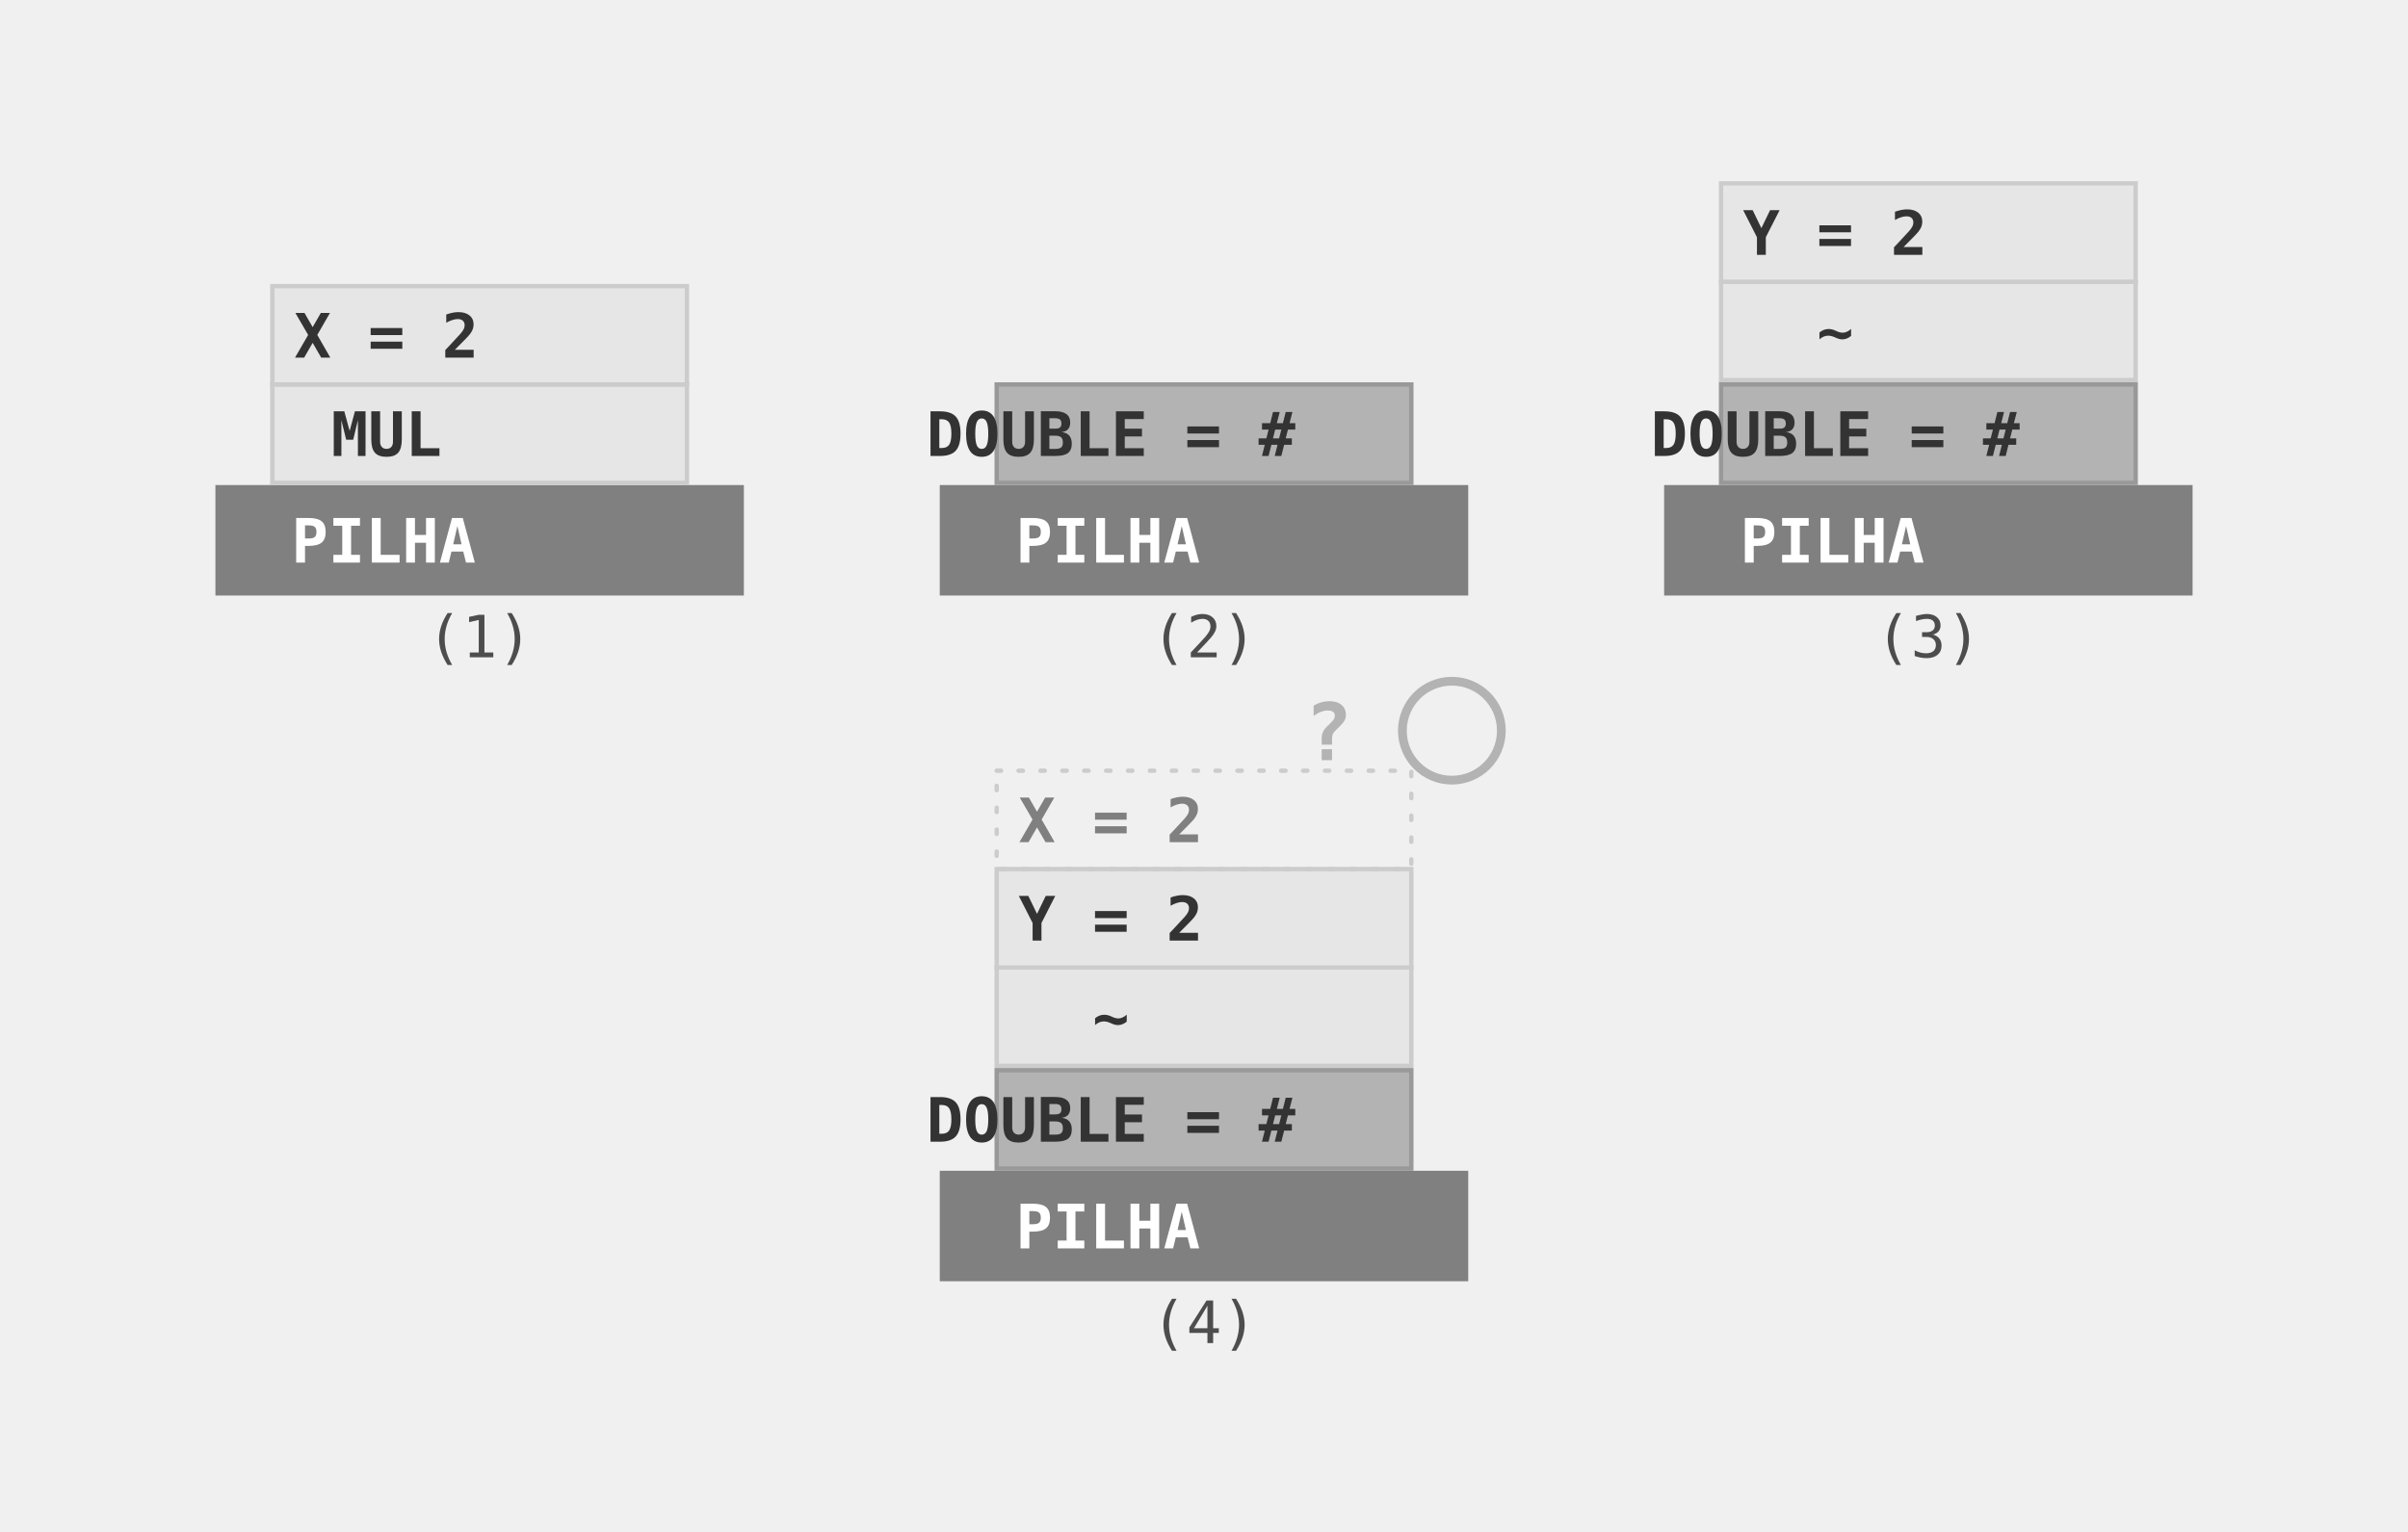
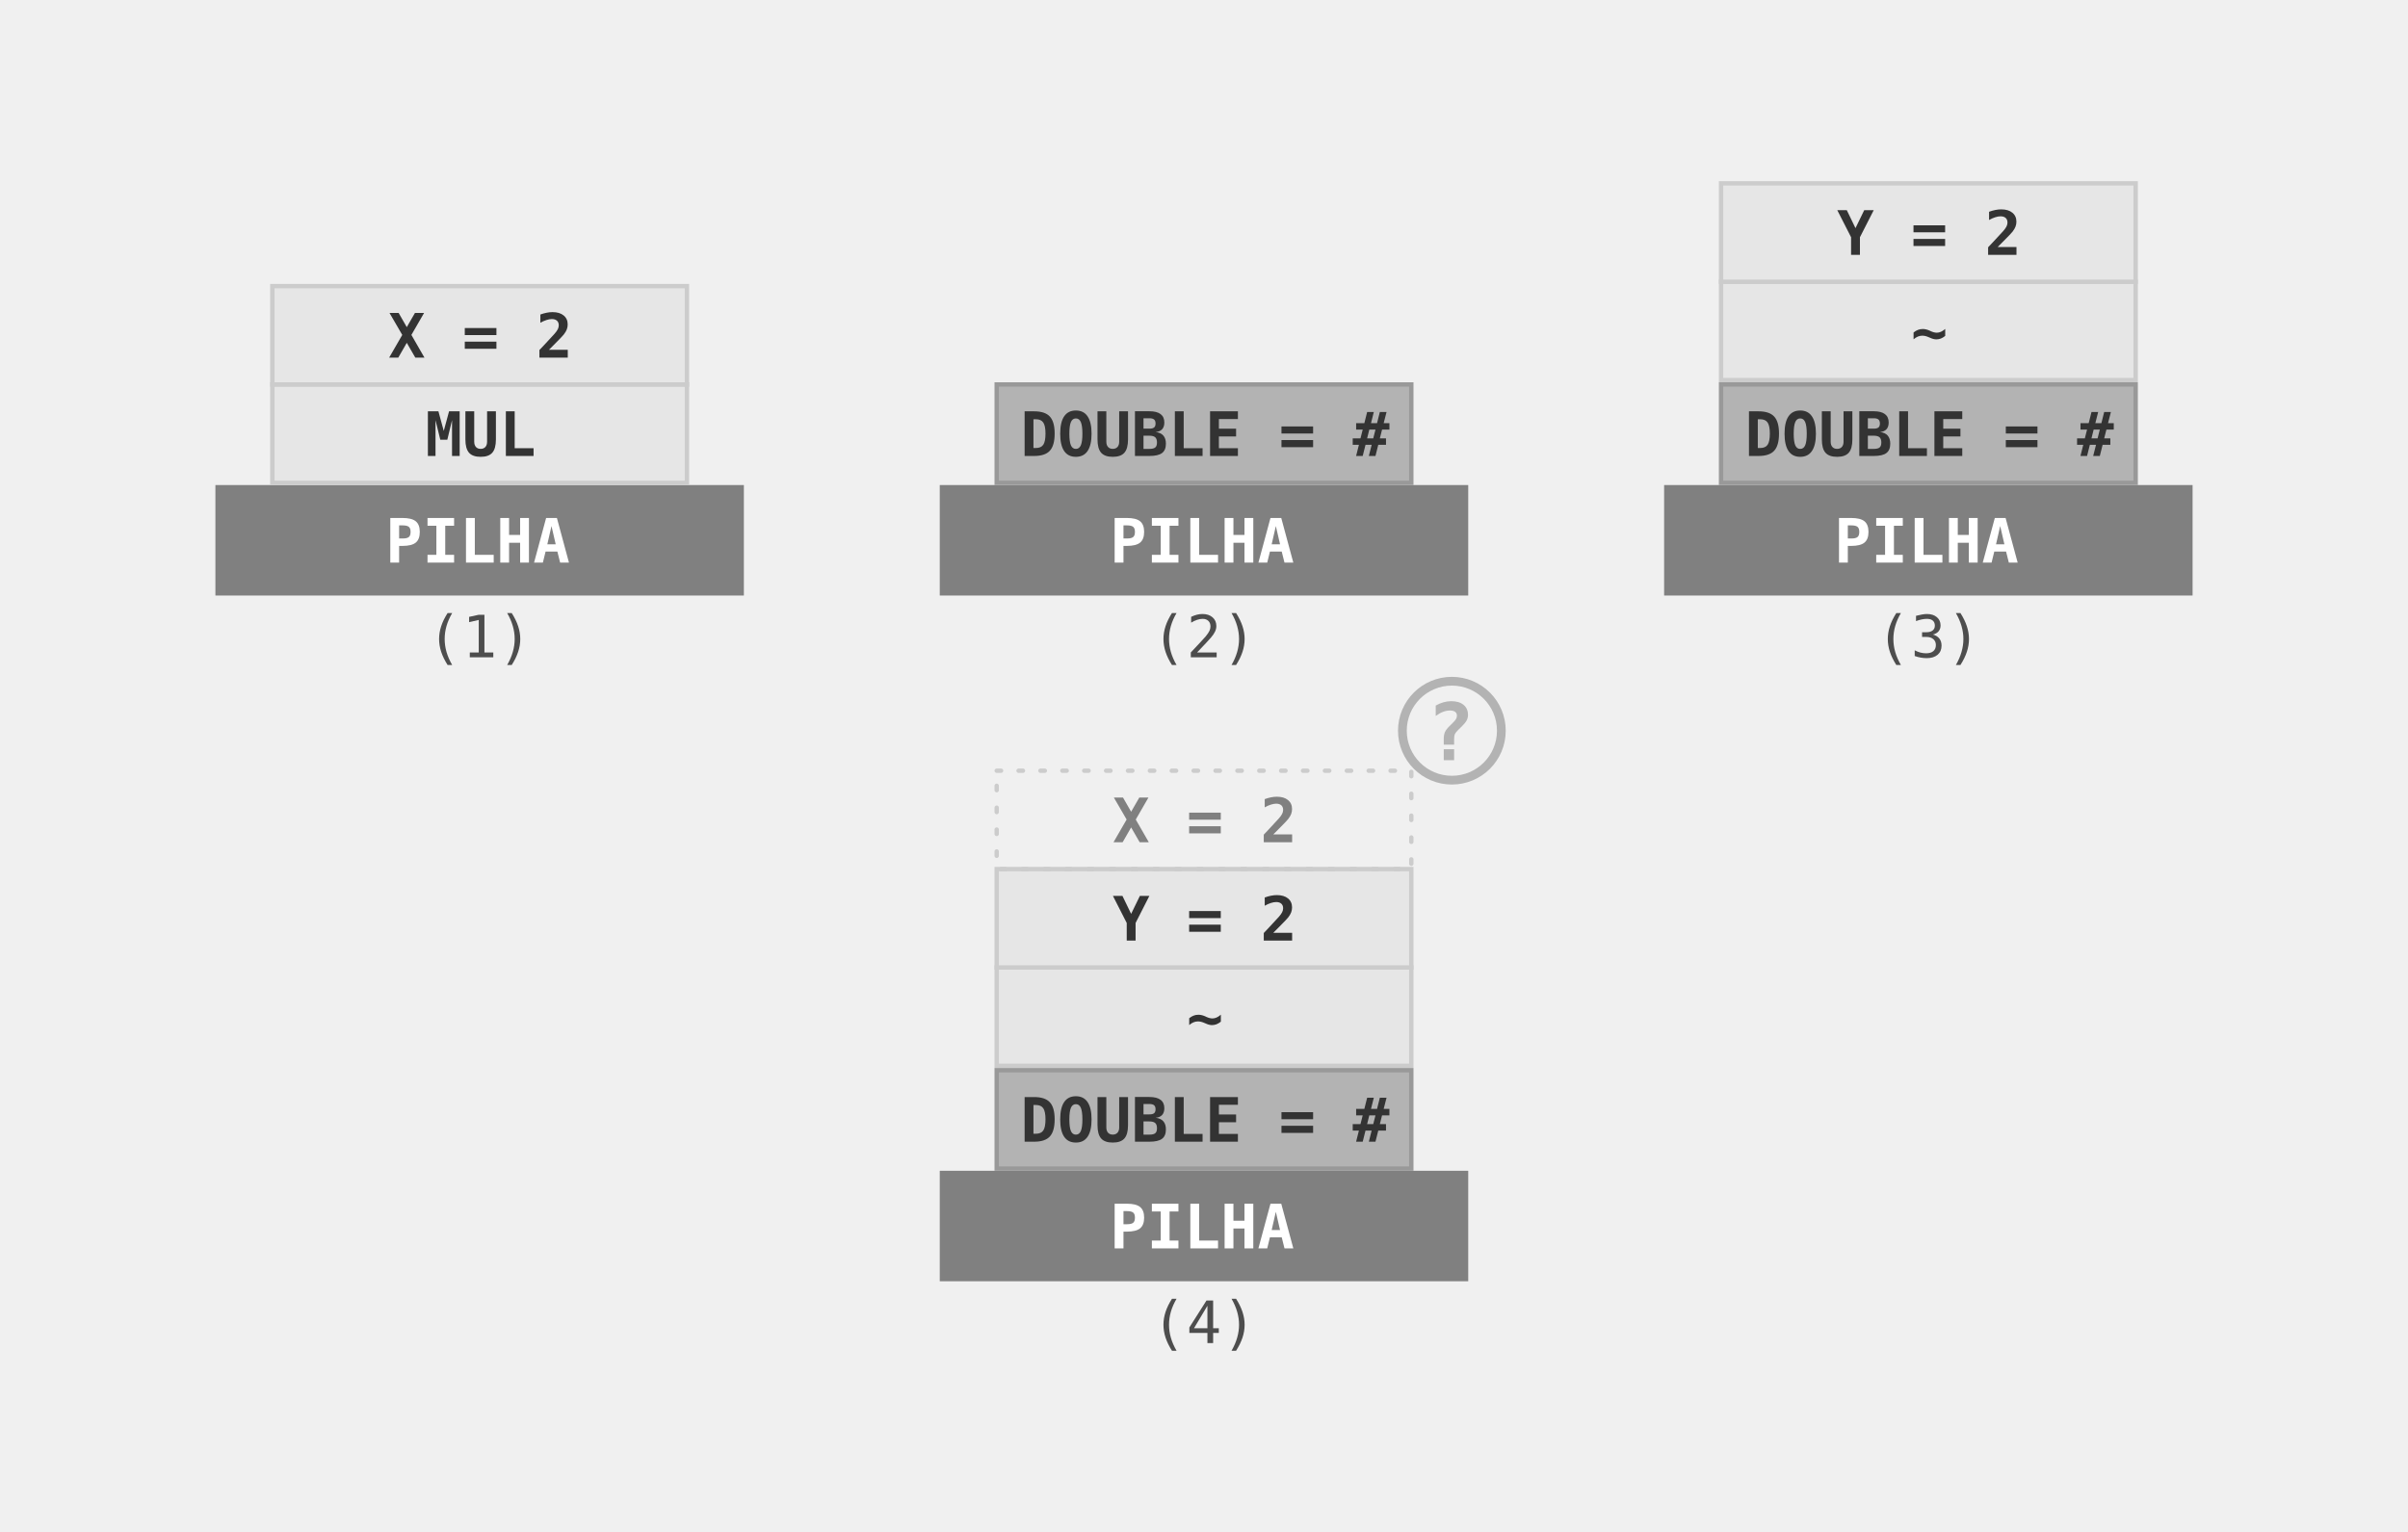
- <svg xmlns="http://www.w3.org/2000/svg" width="1100" height="700" viewBox="0 0 1100 700" version="1.1" id="svg8">
-   <defs id="defs2">
-     <marker orient="auto" refY="0.0" refX="0.0" id="TriangleOutM" style="overflow:visible">
-       <path id="path5138" d="M 5.77,0.0 L -2.88,5.0 L -2.88,-5.0 L 5.77,0.0 z " style="fill-rule:evenodd;stroke:#b3b3b3;stroke-width:1pt;stroke-opacity:1;fill:#b3b3b3;fill-opacity:1" transform="scale(0.4)" />
-     </marker>
-     <marker orient="auto" refY="0.0" refX="0.0" id="DiamondSstart" style="overflow:visible">
-       <path id="path5087" d="M 0,-7.071 L -7.071,0 L 0,7.071 L 7.071,0 L 0,-7.071 z " style="fill-rule:evenodd;stroke:#000000;stroke-width:1pt;stroke-opacity:1;fill:#000000;fill-opacity:1" transform="scale(0.2) translate(6,0)" />
-     </marker>
-     <marker orient="auto" refY="0.0" refX="0.0" id="Arrow1Send" style="overflow:visible;">
-       <path id="path5008" d="M 0.0,0.0 L 5.0,-5.0 L -12.5,0.0 L 5.0,5.0 L 0.0,0.0 z " style="fill-rule:evenodd;stroke:#000000;stroke-width:1pt;stroke-opacity:1;fill:#000000;fill-opacity:1" transform="scale(0.2) rotate(180) translate(6,0)" />
-     </marker>
-     <marker orient="auto" refY="0.0" refX="0.0" id="marker6489" style="overflow:visible;">
-       <path id="path6487" style="fill-rule:evenodd;stroke-width:0.625;stroke-linejoin:round;stroke:#000000;stroke-opacity:1;fill:#000000;fill-opacity:1" d="M 8.719,4.034 L -2.207,0.016 L 8.719,-4.002 C 6.973,-1.63 6.983,1.616 8.719,4.034 z " transform="scale(0.6) rotate(180) translate(0,0)" />
-     </marker>
-     <marker orient="auto" refY="0.0" refX="0.0" id="Arrow2Send" style="overflow:visible;">
-       <path id="path5026" style="fill-rule:evenodd;stroke-width:0.625;stroke-linejoin:round;stroke:#000000;stroke-opacity:1;fill:#000000;fill-opacity:1" d="M 8.719,4.034 L -2.207,0.016 L 8.719,-4.002 C 6.973,-1.63 6.983,1.616 8.719,4.034 z " transform="scale(0.3) rotate(180) translate(-2.3,0)" />
-     </marker>
-     <marker orient="auto" refY="0.0" refX="0.0" id="Arrow2Mend" style="overflow:visible;">
-       <path id="path5020" style="fill-rule:evenodd;stroke-width:0.625;stroke-linejoin:round;stroke:#000000;stroke-opacity:1;fill:#000000;fill-opacity:1" d="M 8.719,4.034 L -2.207,0.016 L 8.719,-4.002 C 6.973,-1.63 6.983,1.616 8.719,4.034 z " transform="scale(0.6) rotate(180) translate(0,0)" />
-     </marker>
-   </defs>
-   <g id="layer1" transform="translate(-411.5793,-311.9734)">
-     <rect style="fill:none;fill-opacity:1;stroke:none;stroke-width:0.529;stroke-linecap:round;stroke-linejoin:miter;stroke-miterlimit:4;stroke-dasharray:none;stroke-dashoffset:0;stroke-opacity:1" id="rect4959" width="1100" height="700" x="411.579" y="311.973" />
-     <rect ry="0" rx="0" y="534.61" x="510.983" height="48.487" width="239.406" id="rect4511" style="fill:#808080;fill-opacity:1;stroke:#808080;stroke-width:2;stroke-linecap:round;stroke-linejoin:miter;stroke-miterlimit:4;stroke-dasharray:none;stroke-dashoffset:0;stroke-opacity:1" />
-     <text id="text4515" y="569.06" x="629.798" style="font-style:normal;font-variant:normal;font-weight:normal;font-stretch:normal;font-size:28.566px;line-height:1.25;font-family:monospace;-inkscape-font-specification:monospace;text-align:center;letter-spacing:0px;word-spacing:0px;text-anchor:middle;fill:#ffffff;fill-opacity:1;stroke:none;stroke-width:0.265" xml:space="preserve">
-       <tspan style="font-style:normal;font-variant:normal;font-weight:bold;font-stretch:normal;font-size:28px;font-family:monospace;-inkscape-font-specification:'monospace Bold';text-align:center;text-anchor:middle;fill:#ffffff;stroke-width:0.265" y="569.06" x="629.798" id="tspan4513">PILHA</tspan>
+ <svg xmlns="http://www.w3.org/2000/svg" width="1100" height="700">
+   <g transform="translate(-411.58 -311.973)">
+     <path fill="none" d="M411.579 311.973h1100v700h-1100z" />
+     <rect ry="0" rx="0" y="534.61" x="510.983" height="48.487" width="239.406" fill="gray" stroke="gray" stroke-width="2" stroke-linecap="round" />
+     <text y="569.06" x="629.798" style="line-height:1.25;text-align:center" font-weight="400" font-size="28.566" font-family="monospace" letter-spacing="0" word-spacing="0" text-anchor="middle" fill="#fff" stroke-width=".265">
+       <tspan style="text-align:center" y="569.06" x="629.798" font-weight="700" font-size="28">PILHA</tspan>
    </text>
-     <rect y="487.658" x="535.985" height="44.952" width="189.404" id="rect4517" style="fill:#e6e6e6;fill-opacity:1;stroke:#cccccc;stroke-width:2;stroke-linecap:round;stroke-linejoin:miter;stroke-miterlimit:4;stroke-dasharray:none;stroke-dashoffset:0;stroke-opacity:1" />
-     <text xml:space="preserve" style="font-style:normal;font-variant:normal;font-weight:normal;font-stretch:normal;font-size:28.566px;line-height:1.25;font-family:monospace;-inkscape-font-specification:monospace;text-align:center;letter-spacing:0px;word-spacing:0px;text-anchor:middle;fill:#333333;fill-opacity:1;stroke:none;stroke-width:0.265" x="631.158" y="520.326" id="text4521">
-       <tspan id="tspan4519" x="631.158" y="520.326" style="font-style:normal;font-variant:normal;font-weight:bold;font-stretch:normal;font-size:28px;font-family:monospace;-inkscape-font-specification:'monospace Bold';text-align:center;text-anchor:middle;fill:#333333;stroke-width:0.265">MUL</tspan>
+     <path fill="#e6e6e6" stroke="#ccc" stroke-width="2" stroke-linecap="round" d="M535.985 487.658h189.404v44.952H535.985z" />
+     <text style="line-height:1.25;text-align:center" x="631.158" y="520.326" font-weight="400" font-size="28.566" font-family="monospace" letter-spacing="0" word-spacing="0" text-anchor="middle" fill="#333" stroke-width=".265">
+       <tspan x="631.158" y="520.326" style="text-align:center" font-weight="700" font-size="28">MUL</tspan>
    </text>
-     <rect style="fill:#e6e6e6;fill-opacity:1;stroke:#cccccc;stroke-width:2;stroke-linecap:round;stroke-linejoin:miter;stroke-miterlimit:4;stroke-dasharray:none;stroke-dashoffset:0;stroke-opacity:1" id="rect4523" width="189.404" height="44.952" x="535.985" y="442.706" />
-     <text id="text4527" y="475.375" x="631.124" style="font-style:normal;font-variant:normal;font-weight:normal;font-stretch:normal;font-size:28.566px;line-height:1.25;font-family:monospace;-inkscape-font-specification:monospace;text-align:center;letter-spacing:0px;word-spacing:0px;text-anchor:middle;fill:#333333;fill-opacity:1;stroke:none;stroke-width:0.265" xml:space="preserve">
-       <tspan style="font-style:normal;font-variant:normal;font-weight:bold;font-stretch:normal;font-size:28px;font-family:monospace;-inkscape-font-specification:'monospace Bold';text-align:center;text-anchor:middle;fill:#333333;stroke-width:0.265" y="475.375" x="631.124" id="tspan4525">X = 2</tspan>
+     <path fill="#e6e6e6" stroke="#ccc" stroke-width="2" stroke-linecap="round" d="M535.985 442.706h189.404v44.952H535.985z" />
+     <text y="475.375" x="631.124" style="line-height:1.25;text-align:center" font-weight="400" font-size="28.566" font-family="monospace" letter-spacing="0" word-spacing="0" text-anchor="middle" fill="#333" stroke-width=".265">
+       <tspan style="text-align:center" y="475.375" x="631.124" font-weight="700" font-size="28">X = 2</tspan>
    </text>
-     <text xml:space="preserve" style="font-style:normal;font-variant:normal;font-weight:normal;font-stretch:normal;font-size:16px;line-height:1.25;font-family:monospace;-inkscape-font-specification:monospace;letter-spacing:0px;word-spacing:0px;fill:#4d4d4d;fill-opacity:1;stroke:none;stroke-width:0.265" x="606.617" y="612.332" id="text4937">
-       <tspan id="tspan4935" x="606.617" y="612.332" style="font-size:26.667px;fill:#4d4d4d;stroke-width:0.265">(1)</tspan>
+     <text style="line-height:1.25" x="606.617" y="612.332" font-weight="400" font-size="16" font-family="monospace" letter-spacing="0" word-spacing="0" fill="#4d4d4d" stroke-width=".265">
+       <tspan x="606.617" y="612.332" font-size="26.667">(1)</tspan>
    </text>
-     <rect style="fill:#808080;fill-opacity:1;stroke:#808080;stroke-width:2;stroke-linecap:round;stroke-linejoin:miter;stroke-miterlimit:4;stroke-dasharray:none;stroke-dashoffset:0;stroke-opacity:1" id="rect4537" width="239.406" height="48.487" x="841.876" y="534.61" rx="0" ry="0" />
-     <text xml:space="preserve" style="font-style:normal;font-variant:normal;font-weight:normal;font-stretch:normal;font-size:28.566px;line-height:1.25;font-family:monospace;-inkscape-font-specification:monospace;text-align:center;letter-spacing:0px;word-spacing:0px;text-anchor:middle;fill:#ffffff;fill-opacity:1;stroke:none;stroke-width:0.265" x="960.691" y="569.06" id="text4541">
-       <tspan id="tspan4539" x="960.691" y="569.06" style="font-style:normal;font-variant:normal;font-weight:bold;font-stretch:normal;font-size:28px;font-family:monospace;-inkscape-font-specification:'monospace Bold';text-align:center;text-anchor:middle;fill:#ffffff;stroke-width:0.265">PILHA</tspan>
+     <rect width="239.406" height="48.487" x="841.876" y="534.61" rx="0" ry="0" fill="gray" stroke="gray" stroke-width="2" stroke-linecap="round" />
+     <text style="line-height:1.25;text-align:center" x="960.691" y="569.06" font-weight="400" font-size="28.566" font-family="monospace" letter-spacing="0" word-spacing="0" text-anchor="middle" fill="#fff" stroke-width=".265">
+       <tspan x="960.691" y="569.06" style="text-align:center" font-weight="700" font-size="28">PILHA</tspan>
    </text>
-     <text id="text4941" y="612.331" x="937.51" style="font-style:normal;font-variant:normal;font-weight:normal;font-stretch:normal;font-size:16px;line-height:1.25;font-family:monospace;-inkscape-font-specification:monospace;letter-spacing:0px;word-spacing:0px;fill:#4d4d4d;fill-opacity:1;stroke:none;stroke-width:0.265" xml:space="preserve">
-       <tspan style="font-size:26.667px;fill:#4d4d4d;stroke-width:0.265" y="612.331" x="937.51" id="tspan4939">(2)</tspan>
+     <text y="612.331" x="937.51" style="line-height:1.25" font-weight="400" font-size="16" font-family="monospace" letter-spacing="0" word-spacing="0" fill="#4d4d4d" stroke-width=".265">
+       <tspan y="612.331" x="937.51" font-size="26.667">(2)</tspan>
    </text>
-     <rect ry="0" rx="0" y="534.61" x="1172.769" height="48.487" width="239.406" id="rect4579" style="fill:#808080;fill-opacity:1;stroke:#808080;stroke-width:2;stroke-linecap:round;stroke-linejoin:miter;stroke-miterlimit:4;stroke-dasharray:none;stroke-dashoffset:0;stroke-opacity:1" />
-     <text id="text4583" y="569.06" x="1291.583" style="font-style:normal;font-variant:normal;font-weight:normal;font-stretch:normal;font-size:28.566px;line-height:1.25;font-family:monospace;-inkscape-font-specification:monospace;text-align:center;letter-spacing:0px;word-spacing:0px;text-anchor:middle;fill:#ffffff;fill-opacity:1;stroke:none;stroke-width:0.265" xml:space="preserve">
-       <tspan style="font-style:normal;font-variant:normal;font-weight:bold;font-stretch:normal;font-size:28px;font-family:monospace;-inkscape-font-specification:'monospace Bold';text-align:center;text-anchor:middle;fill:#ffffff;stroke-width:0.265" y="569.06" x="1291.583" id="tspan4581">PILHA</tspan>
+     <rect ry="0" rx="0" y="534.61" x="1172.769" height="48.487" width="239.406" fill="gray" stroke="gray" stroke-width="2" stroke-linecap="round" />
+     <text y="569.06" x="1291.583" style="line-height:1.25;text-align:center" font-weight="400" font-size="28.566" font-family="monospace" letter-spacing="0" word-spacing="0" text-anchor="middle" fill="#fff" stroke-width=".265">
+       <tspan style="text-align:center" y="569.06" x="1291.583" font-weight="700" font-size="28">PILHA</tspan>
    </text>
-     <text xml:space="preserve" style="font-style:normal;font-variant:normal;font-weight:normal;font-stretch:normal;font-size:16px;line-height:1.25;font-family:monospace;-inkscape-font-specification:monospace;letter-spacing:0px;word-spacing:0px;fill:#4d4d4d;fill-opacity:1;stroke:none;stroke-width:0.265" x="1268.403" y="612.331" id="text4945">
-       <tspan id="tspan4943" x="1268.403" y="612.331" style="font-size:26.667px;fill:#4d4d4d;stroke-width:0.265">(3)</tspan>
+     <text style="line-height:1.25" x="1268.403" y="612.331" font-weight="400" font-size="16" font-family="monospace" letter-spacing="0" word-spacing="0" fill="#4d4d4d" stroke-width=".265">
+       <tspan x="1268.403" y="612.331" font-size="26.667">(3)</tspan>
    </text>
-     <rect style="fill:#808080;fill-opacity:1;stroke:#808080;stroke-width:2;stroke-linecap:round;stroke-linejoin:miter;stroke-miterlimit:4;stroke-dasharray:none;stroke-dashoffset:0;stroke-opacity:1" id="rect4689" width="239.406" height="48.487" x="841.876" y="847.955" rx="0" ry="0" />
-     <text xml:space="preserve" style="font-style:normal;font-variant:normal;font-weight:normal;font-stretch:normal;font-size:28.566px;line-height:1.25;font-family:monospace;-inkscape-font-specification:monospace;text-align:center;letter-spacing:0px;word-spacing:0px;text-anchor:middle;fill:#ffffff;fill-opacity:1;stroke:none;stroke-width:0.265" x="960.691" y="882.405" id="text4693">
-       <tspan id="tspan4691" x="960.691" y="882.405" style="font-style:normal;font-variant:normal;font-weight:bold;font-stretch:normal;font-size:28px;font-family:monospace;-inkscape-font-specification:'monospace Bold';text-align:center;text-anchor:middle;fill:#ffffff;stroke-width:0.265">PILHA</tspan>
+     <rect width="239.406" height="48.487" x="841.876" y="847.955" rx="0" ry="0" fill="gray" stroke="gray" stroke-width="2" stroke-linecap="round" />
+     <text style="line-height:1.25;text-align:center" x="960.691" y="882.405" font-weight="400" font-size="28.566" font-family="monospace" letter-spacing="0" word-spacing="0" text-anchor="middle" fill="#fff" stroke-width=".265">
+       <tspan x="960.691" y="882.405" style="text-align:center" font-weight="700" font-size="28">PILHA</tspan>
    </text>
-     <text xml:space="preserve" style="font-style:normal;font-variant:normal;font-weight:normal;font-stretch:normal;font-size:16px;line-height:1.25;font-family:monospace;-inkscape-font-specification:monospace;letter-spacing:0px;word-spacing:0px;fill:#4d4d4d;fill-opacity:1;stroke:none;stroke-width:0.265" x="937.51" y="925.677" id="text4953">
-       <tspan id="tspan4951" x="937.51" y="925.677" style="font-size:26.667px;fill:#4d4d4d;stroke-width:0.265">(4)</tspan>
+     <text style="line-height:1.25" x="937.51" y="925.677" font-weight="400" font-size="16" font-family="monospace" letter-spacing="0" word-spacing="0" fill="#4d4d4d" stroke-width=".265">
+       <tspan x="937.51" y="925.677" font-size="26.667">(4)</tspan>
    </text>
-     <rect style="fill:#b3b3b3;fill-opacity:1;stroke:#999999;stroke-width:2;stroke-linecap:round;stroke-linejoin:miter;stroke-miterlimit:4;stroke-dasharray:none;stroke-dashoffset:0;stroke-opacity:1" id="rect4847" width="189.404" height="44.952" x="866.878" y="487.658" />
-     <text id="text4851" y="520.326" x="962.051" style="font-style:normal;font-variant:normal;font-weight:normal;font-stretch:normal;font-size:28.566px;line-height:1.25;font-family:monospace;-inkscape-font-specification:monospace;text-align:center;letter-spacing:0px;word-spacing:0px;text-anchor:middle;fill:#333333;fill-opacity:1;stroke:none;stroke-width:0.265" xml:space="preserve">
-       <tspan style="font-style:normal;font-variant:normal;font-weight:bold;font-stretch:normal;font-size:28px;font-family:monospace;-inkscape-font-specification:'monospace Bold';text-align:center;text-anchor:middle;fill:#333333;stroke-width:0.265" y="520.326" x="962.051" id="tspan4849">DOUBLE = #</tspan>
+     <path fill="#b3b3b3" stroke="#999" stroke-width="2" stroke-linecap="round" d="M866.878 487.658h189.404v44.952H866.878z" />
+     <text y="520.326" x="962.051" style="line-height:1.25;text-align:center" font-weight="400" font-size="28.566" font-family="monospace" letter-spacing="0" word-spacing="0" text-anchor="middle" fill="#333" stroke-width=".265">
+       <tspan style="text-align:center" y="520.326" x="962.051" font-weight="700" font-size="28">DOUBLE = #</tspan>
    </text>
-     <rect y="487.658" x="1197.77" height="44.952" width="189.404" id="rect4859" style="fill:#b3b3b3;fill-opacity:1;stroke:#999999;stroke-width:2;stroke-linecap:round;stroke-linejoin:miter;stroke-miterlimit:4;stroke-dasharray:none;stroke-dashoffset:0;stroke-opacity:1" />
-     <text xml:space="preserve" style="font-style:normal;font-variant:normal;font-weight:normal;font-stretch:normal;font-size:28.566px;line-height:1.25;font-family:monospace;-inkscape-font-specification:monospace;text-align:center;letter-spacing:0px;word-spacing:0px;text-anchor:middle;fill:#333333;fill-opacity:1;stroke:none;stroke-width:0.265" x="1292.944" y="520.326" id="text4863">
-       <tspan id="tspan4861" x="1292.944" y="520.326" style="font-style:normal;font-variant:normal;font-weight:bold;font-stretch:normal;font-size:28px;font-family:monospace;-inkscape-font-specification:'monospace Bold';text-align:center;text-anchor:middle;fill:#333333;stroke-width:0.265">DOUBLE = #</tspan>
+     <path fill="#b3b3b3" stroke="#999" stroke-width="2" stroke-linecap="round" d="M1197.77 487.658h189.404v44.952H1197.77z" />
+     <text style="line-height:1.25;text-align:center" x="1292.944" y="520.326" font-weight="400" font-size="28.566" font-family="monospace" letter-spacing="0" word-spacing="0" text-anchor="middle" fill="#333" stroke-width=".265">
+       <tspan x="1292.944" y="520.326" style="text-align:center" font-weight="700" font-size="28">DOUBLE = #</tspan>
    </text>
-     <rect style="fill:#e6e6e6;fill-opacity:1;stroke:#cccccc;stroke-width:2;stroke-linecap:round;stroke-linejoin:miter;stroke-miterlimit:4;stroke-dasharray:none;stroke-dashoffset:0;stroke-opacity:1" id="rect4865" width="189.404" height="44.952" x="1197.77" y="440.706" />
-     <text id="text4869" y="473.375" x="1292.944" style="font-style:normal;font-variant:normal;font-weight:normal;font-stretch:normal;font-size:28.566px;line-height:1.25;font-family:monospace;-inkscape-font-specification:monospace;text-align:center;letter-spacing:0px;word-spacing:0px;text-anchor:middle;fill:#333333;fill-opacity:1;stroke:none;stroke-width:0.265" xml:space="preserve">
-       <tspan style="font-style:normal;font-variant:normal;font-weight:bold;font-stretch:normal;font-size:28px;font-family:monospace;-inkscape-font-specification:'monospace Bold';text-align:center;text-anchor:middle;fill:#333333;stroke-width:0.265" y="473.375" x="1292.944" id="tspan4867">~</tspan>
+     <path fill="#e6e6e6" stroke="#ccc" stroke-width="2" stroke-linecap="round" d="M1197.77 440.706h189.404v44.952H1197.77z" />
+     <text y="473.375" x="1292.944" style="line-height:1.25;text-align:center" font-weight="400" font-size="28.566" font-family="monospace" letter-spacing="0" word-spacing="0" text-anchor="middle" fill="#333" stroke-width=".265">
+       <tspan style="text-align:center" y="473.375" x="1292.944" font-weight="700" font-size="28">~</tspan>
    </text>
-     <rect y="395.754" x="1197.77" height="44.952" width="189.404" id="rect4871" style="fill:#e6e6e6;fill-opacity:1;stroke:#cccccc;stroke-width:2;stroke-linecap:round;stroke-linejoin:miter;stroke-miterlimit:4;stroke-dasharray:none;stroke-dashoffset:0;stroke-opacity:1" />
-     <text xml:space="preserve" style="font-style:normal;font-variant:normal;font-weight:normal;font-stretch:normal;font-size:28.566px;line-height:1.25;font-family:monospace;-inkscape-font-specification:monospace;text-align:center;letter-spacing:0px;word-spacing:0px;text-anchor:middle;fill:#333333;fill-opacity:1;stroke:none;stroke-width:0.265" x="1292.91" y="428.423" id="text4875">
-       <tspan id="tspan4873" x="1292.91" y="428.423" style="font-style:normal;font-variant:normal;font-weight:bold;font-stretch:normal;font-size:28px;font-family:monospace;-inkscape-font-specification:'monospace Bold';text-align:center;text-anchor:middle;fill:#333333;stroke-width:0.265">Y = 2</tspan>
+     <path fill="#e6e6e6" stroke="#ccc" stroke-width="2" stroke-linecap="round" d="M1197.77 395.754h189.404v44.952H1197.77z" />
+     <text style="line-height:1.25;text-align:center" x="1292.91" y="428.423" font-weight="400" font-size="28.566" font-family="monospace" letter-spacing="0" word-spacing="0" text-anchor="middle" fill="#333" stroke-width=".265">
+       <tspan x="1292.91" y="428.423" style="text-align:center" font-weight="700" font-size="28">Y = 2</tspan>
    </text>
-     <rect y="754.052" x="866.878" height="44.952" width="189.404" id="rect6245" style="fill:#e6e6e6;fill-opacity:1;stroke:#cccccc;stroke-width:2;stroke-linecap:round;stroke-linejoin:miter;stroke-miterlimit:4;stroke-dasharray:none;stroke-dashoffset:0;stroke-opacity:1" />
-     <text xml:space="preserve" style="font-style:normal;font-variant:normal;font-weight:normal;font-stretch:normal;font-size:28.566px;line-height:1.25;font-family:monospace;-inkscape-font-specification:monospace;text-align:center;letter-spacing:0px;word-spacing:0px;text-anchor:middle;fill:#333333;fill-opacity:1;stroke:none;stroke-width:0.265" x="962.051" y="786.72" id="text6249">
-       <tspan id="tspan6247" x="962.051" y="786.72" style="font-style:normal;font-variant:normal;font-weight:bold;font-stretch:normal;font-size:28px;font-family:monospace;-inkscape-font-specification:'monospace Bold';text-align:center;text-anchor:middle;fill:#333333;stroke-width:0.265">~</tspan>
+     <path fill="#e6e6e6" stroke="#ccc" stroke-width="2" stroke-linecap="round" d="M866.878 754.052h189.404v44.952H866.878z" />
+     <text style="line-height:1.25;text-align:center" x="962.051" y="786.72" font-weight="400" font-size="28.566" font-family="monospace" letter-spacing="0" word-spacing="0" text-anchor="middle" fill="#333" stroke-width=".265">
+       <tspan x="962.051" y="786.72" style="text-align:center" font-weight="700" font-size="28">~</tspan>
    </text>
-     <rect style="fill:#e6e6e6;fill-opacity:1;stroke:#cccccc;stroke-width:2;stroke-linecap:round;stroke-linejoin:miter;stroke-miterlimit:4;stroke-dasharray:none;stroke-dashoffset:0;stroke-opacity:1" id="rect6251" width="189.404" height="44.952" x="866.878" y="709.1" />
-     <text id="text6255" y="741.768" x="962.017" style="font-style:normal;font-variant:normal;font-weight:normal;font-stretch:normal;font-size:28.566px;line-height:1.25;font-family:monospace;-inkscape-font-specification:monospace;text-align:center;letter-spacing:0px;word-spacing:0px;text-anchor:middle;fill:#333333;fill-opacity:1;stroke:none;stroke-width:0.265" xml:space="preserve">
-       <tspan style="font-style:normal;font-variant:normal;font-weight:bold;font-stretch:normal;font-size:28px;font-family:monospace;-inkscape-font-specification:'monospace Bold';text-align:center;text-anchor:middle;fill:#333333;stroke-width:0.265" y="741.768" x="962.017" id="tspan6253">Y = 2</tspan>
+     <path fill="#e6e6e6" stroke="#ccc" stroke-width="2" stroke-linecap="round" d="M866.878 709.1h189.404v44.952H866.878z" />
+     <text y="741.768" x="962.017" style="line-height:1.25;text-align:center" font-weight="400" font-size="28.566" font-family="monospace" letter-spacing="0" word-spacing="0" text-anchor="middle" fill="#333" stroke-width=".265">
+       <tspan style="text-align:center" y="741.768" x="962.017" font-weight="700" font-size="28">Y = 2</tspan>
    </text>
-     <rect y="664.148" x="866.878" height="44.952" width="189.404" id="rect6257" style="fill:none;fill-opacity:1;stroke:#cccccc;stroke-width:1.999;stroke-linecap:round;stroke-linejoin:miter;stroke-miterlimit:4;stroke-dasharray:1.999, 7.997;stroke-dashoffset:0;stroke-opacity:1" />
-     <text xml:space="preserve" style="font-style:normal;font-variant:normal;font-weight:normal;font-stretch:normal;font-size:28.566px;line-height:1.25;font-family:monospace;-inkscape-font-specification:monospace;text-align:center;letter-spacing:0px;word-spacing:0px;text-anchor:middle;fill:#808080;fill-opacity:1;stroke:none;stroke-width:0.265" x="962.017" y="696.816" id="text6261">
-       <tspan id="tspan6259" x="962.017" y="696.816" style="font-style:normal;font-variant:normal;font-weight:bold;font-stretch:normal;font-size:28px;font-family:monospace;-inkscape-font-specification:'monospace Bold';text-align:center;text-anchor:middle;fill:#808080;stroke-width:0.265">X = 2</tspan>
+     <path fill="none" stroke="#ccc" stroke-width="1.999" stroke-linecap="round" stroke-dasharray="1.999,7.997" d="M866.878 664.148h189.404V709.1H866.878z" />
+     <text style="line-height:1.25;text-align:center" x="962.017" y="696.816" font-weight="400" font-size="28.566" font-family="monospace" letter-spacing="0" word-spacing="0" text-anchor="middle" fill="gray" stroke-width=".265">
+       <tspan x="962.017" y="696.816" style="text-align:center" font-weight="700" font-size="28">X = 2</tspan>
    </text>
-     <circle style="fill:none;fill-opacity:1;stroke:#b3b3b3;stroke-width:4;stroke-linecap:round;stroke-linejoin:miter;stroke-miterlimit:4;stroke-dasharray:none;stroke-dashoffset:0;stroke-opacity:1" id="path6471" cx="1074.809" cy="645.857" r="22.604" />
-     <text id="text6469" y="659.336" x="1074.224" style="font-style:normal;font-variant:normal;font-weight:normal;font-stretch:normal;font-size:37.055px;line-height:1.25;font-family:monospace;-inkscape-font-specification:monospace;text-align:center;letter-spacing:0px;word-spacing:0px;text-anchor:middle;fill:#b3b3b3;fill-opacity:1;stroke:none;stroke-width:0.265" xml:space="preserve">
-       <tspan style="font-style:normal;font-variant:normal;font-weight:bold;font-stretch:normal;font-size:36.321px;font-family:monospace;-inkscape-font-specification:'monospace Bold';text-align:center;text-anchor:middle;fill:#b3b3b3;stroke-width:0.265" y="659.336" x="1074.224" id="tspan6467">?</tspan>
+     <circle cx="1074.809" cy="645.857" r="22.604" fill="none" stroke="#b3b3b3" stroke-width="4" stroke-linecap="round" />
+     <text y="659.336" x="1074.224" style="line-height:1.25;text-align:center" font-weight="400" font-size="37.055" font-family="monospace" letter-spacing="0" word-spacing="0" text-anchor="middle" fill="#b3b3b3" stroke-width=".265">
+       <tspan style="text-align:center" y="659.336" x="1074.224" font-weight="700" font-size="36.321">?</tspan>
    </text>
-     <rect style="fill:#b3b3b3;fill-opacity:1;stroke:#999999;stroke-width:2;stroke-linecap:round;stroke-linejoin:miter;stroke-miterlimit:4;stroke-dasharray:none;stroke-dashoffset:0;stroke-opacity:1" id="rect6473" width="189.404" height="44.952" x="866.878" y="801.003" />
-     <text id="text6477" y="833.672" x="962.051" style="font-style:normal;font-variant:normal;font-weight:normal;font-stretch:normal;font-size:28.566px;line-height:1.25;font-family:monospace;-inkscape-font-specification:monospace;text-align:center;letter-spacing:0px;word-spacing:0px;text-anchor:middle;fill:#333333;fill-opacity:1;stroke:none;stroke-width:0.265" xml:space="preserve">
-       <tspan style="font-style:normal;font-variant:normal;font-weight:bold;font-stretch:normal;font-size:28px;font-family:monospace;-inkscape-font-specification:'monospace Bold';text-align:center;text-anchor:middle;fill:#333333;stroke-width:0.265" y="833.672" x="962.051" id="tspan6475">DOUBLE = #</tspan>
+     <path fill="#b3b3b3" stroke="#999" stroke-width="2" stroke-linecap="round" d="M866.878 801.003h189.404v44.952H866.878z" />
+     <text y="833.672" x="962.051" style="line-height:1.25;text-align:center" font-weight="400" font-size="28.566" font-family="monospace" letter-spacing="0" word-spacing="0" text-anchor="middle" fill="#333" stroke-width=".265">
+       <tspan style="text-align:center" y="833.672" x="962.051" font-weight="700" font-size="28">DOUBLE = #</tspan>
    </text>
  </g>
</svg>
